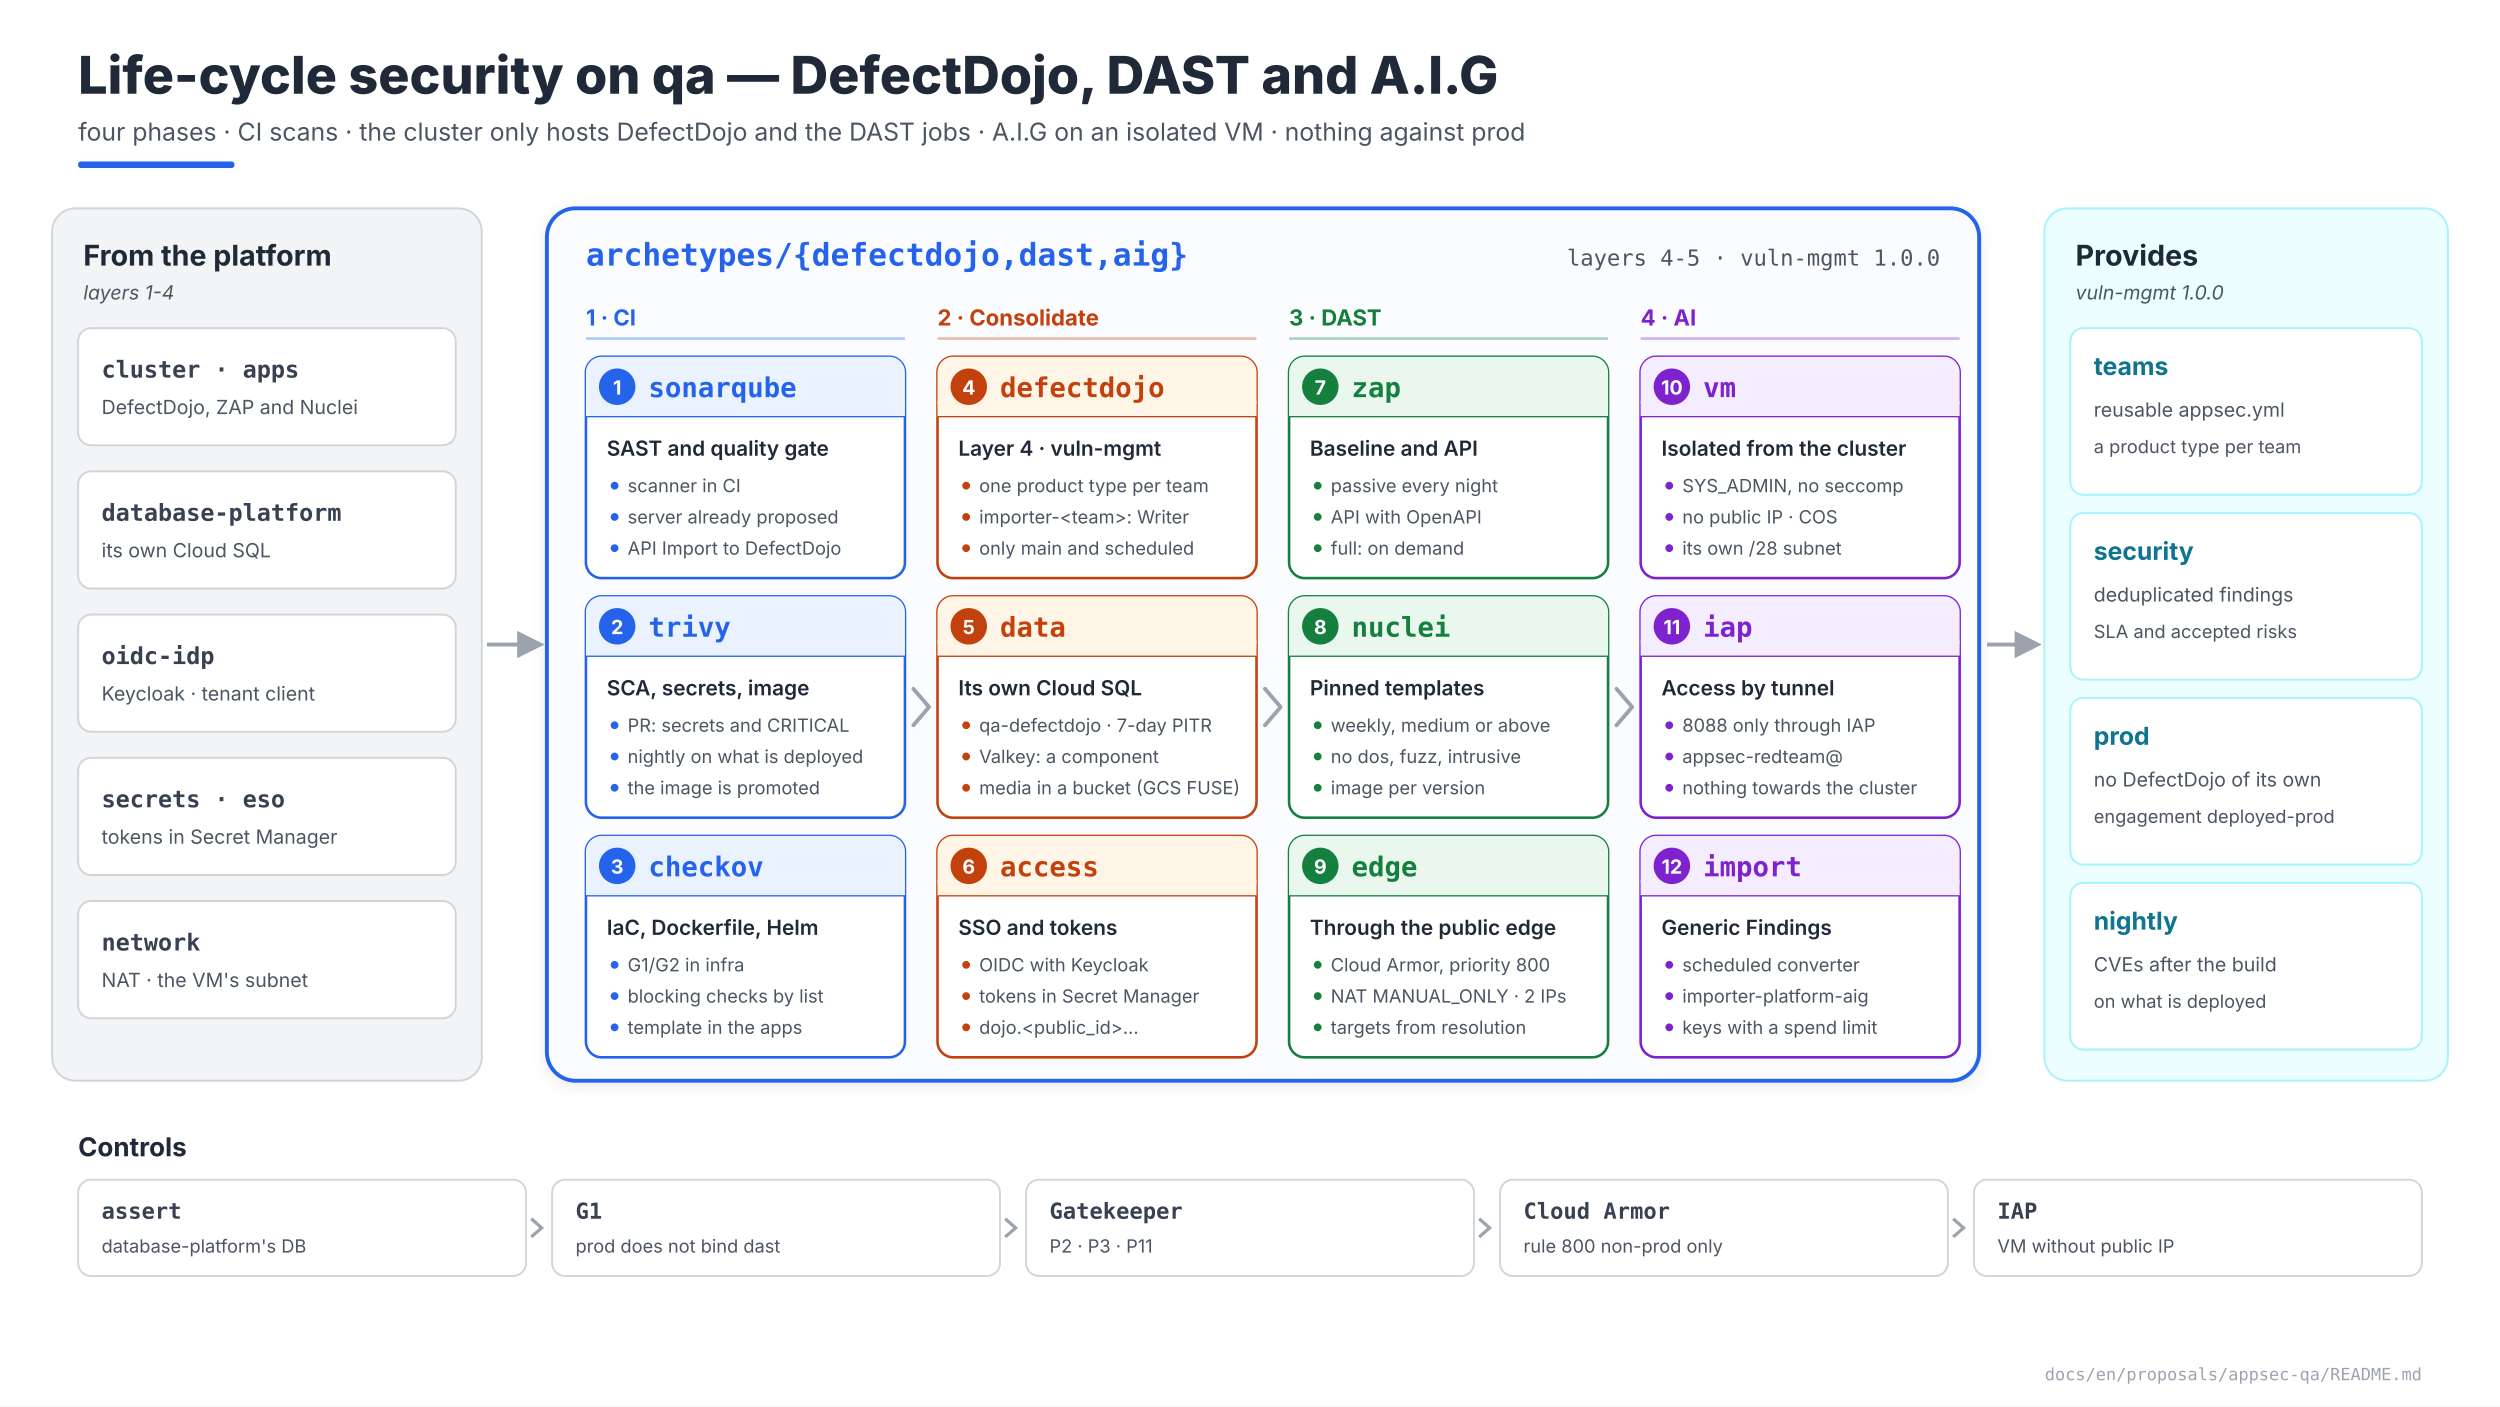
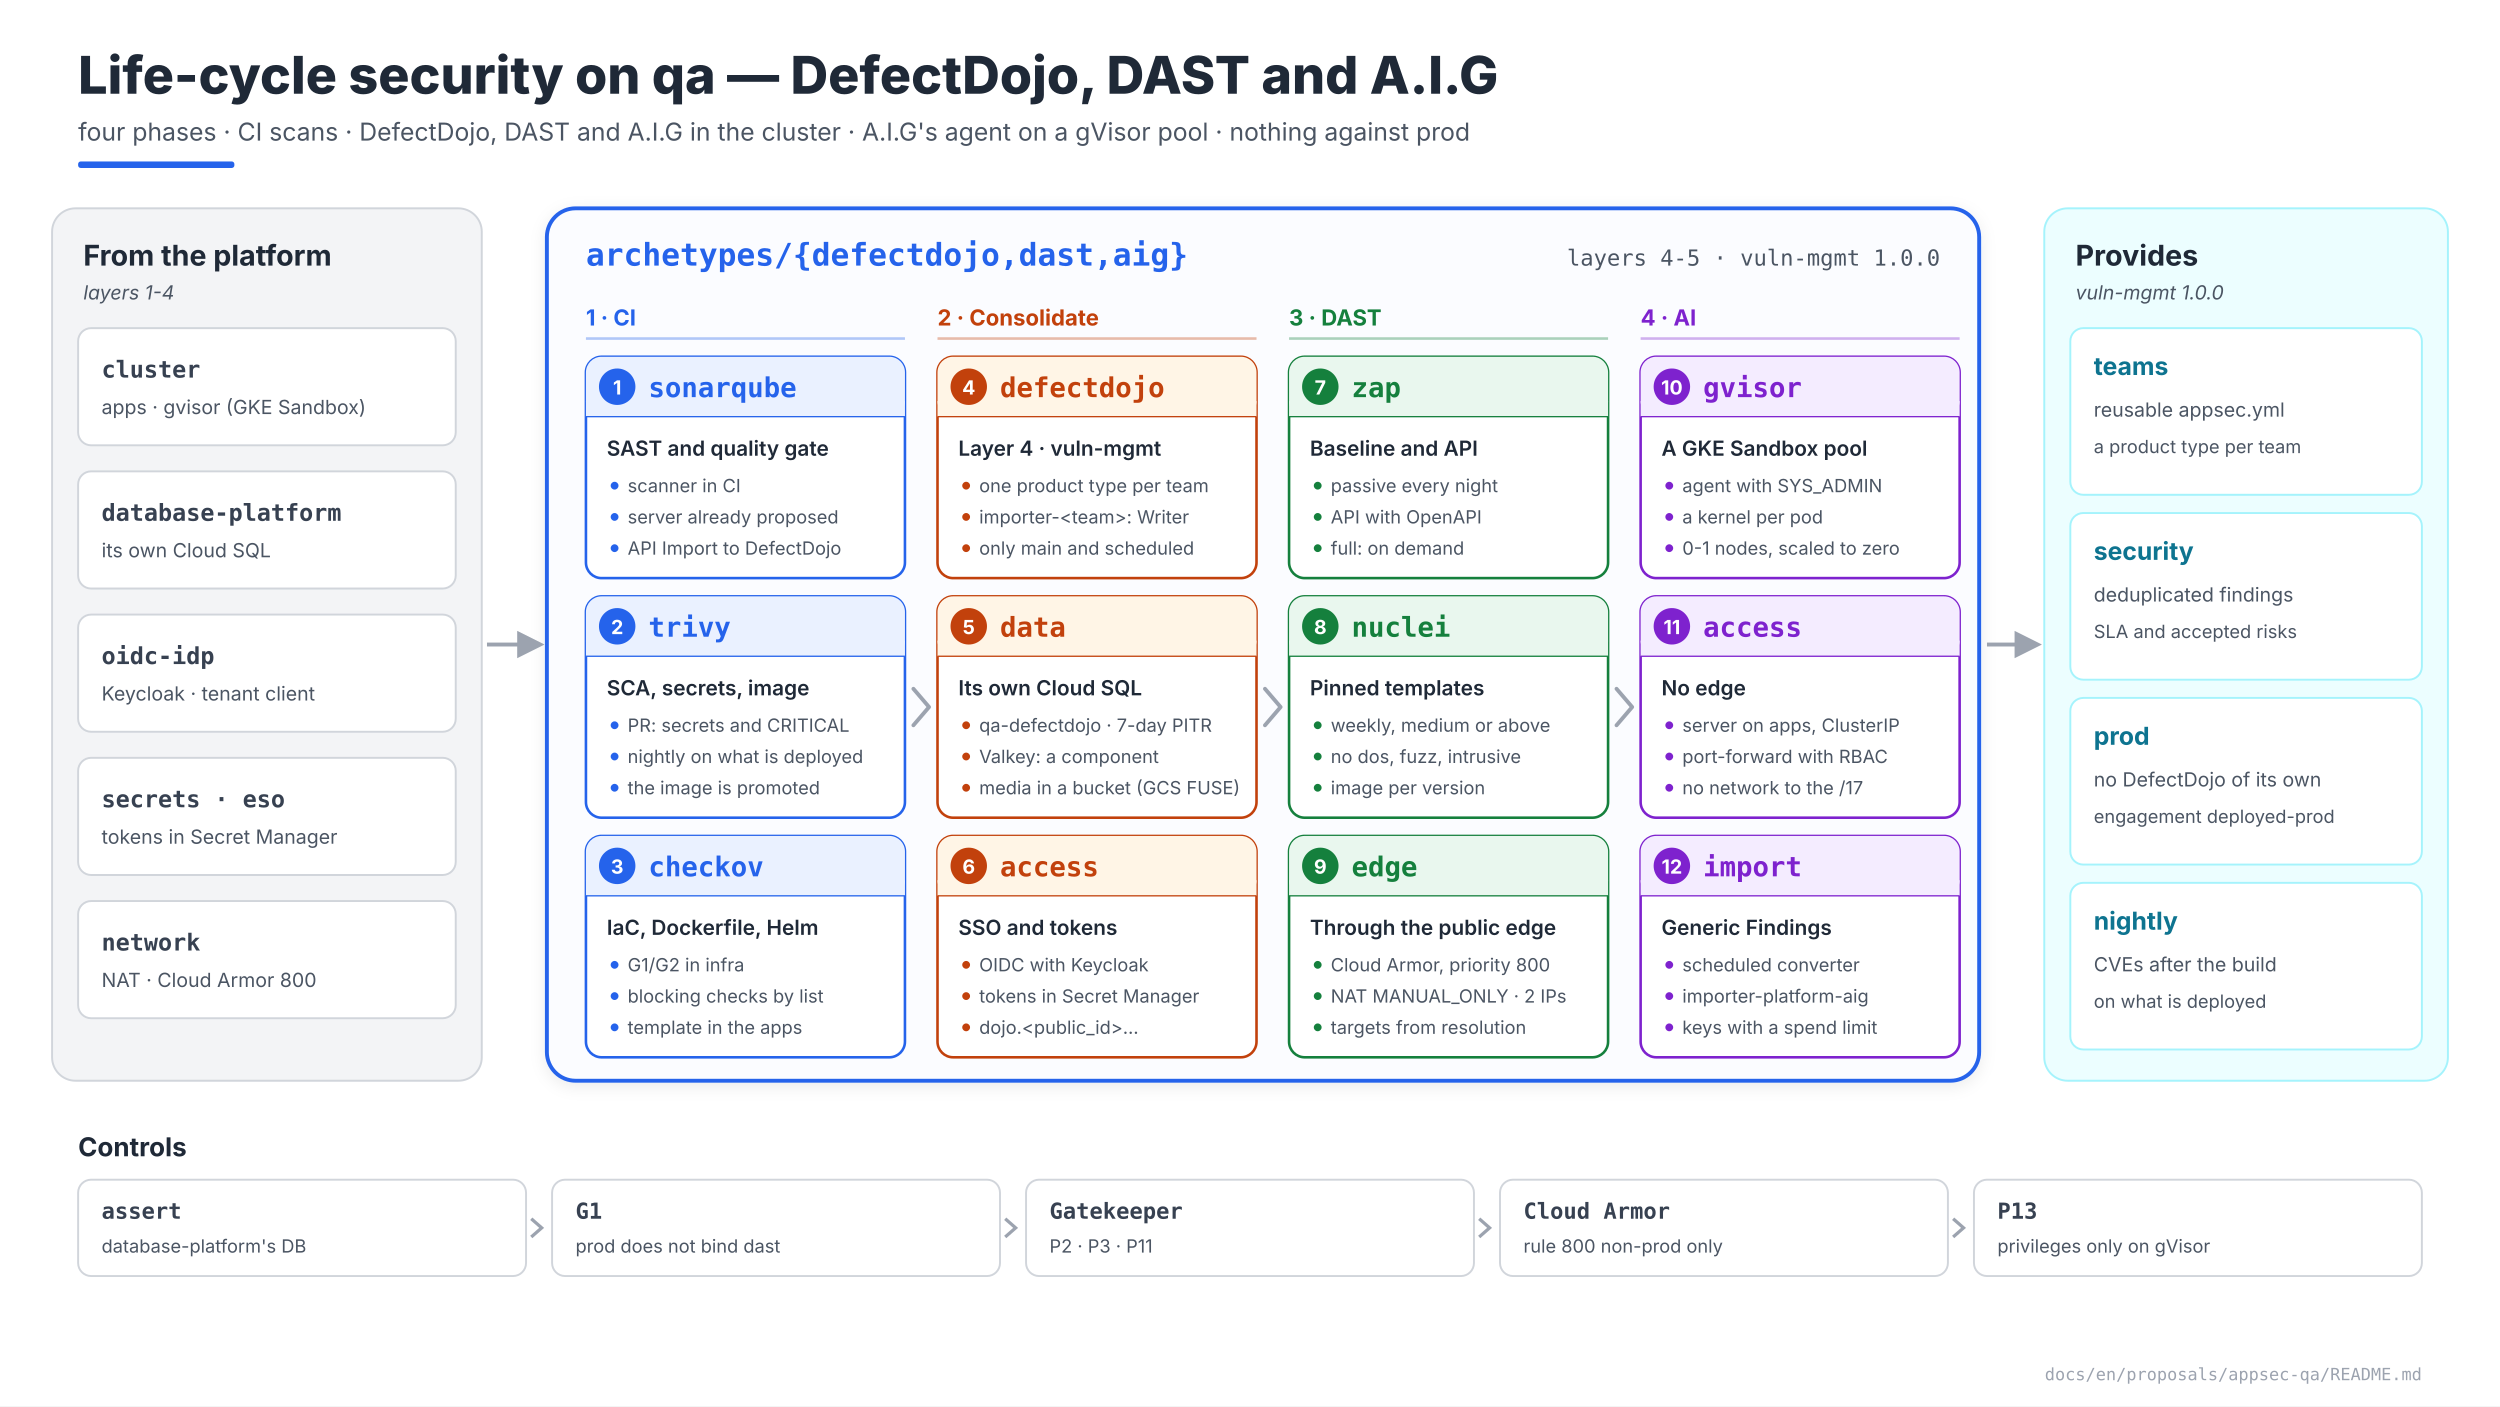
<svg xmlns="http://www.w3.org/2000/svg" viewBox="0 0 1920 1080" width="1920" height="1080" role="img" aria-label="Life-cycle security on qa: blocks">
  <defs>
    <marker id="ah" viewBox="0 0 10 10" refX="8" refY="5" markerWidth="7" markerHeight="7" orient="auto-start-reverse">
      <path d="M0,0 L10,5 L0,10 z" fill="#9ca3af" />
    </marker>
    <filter id="sh" x="-5%" y="-5%" width="110%" height="115%">
      <feDropShadow dx="0" dy="3" stdDeviation="6" flood-color="#111827" flood-opacity="0.08" />
    </filter>
  </defs>
  <rect width="1920" height="1080" fill="#ffffff" />
  <text x="60" y="72" font-family="'Inter','Segoe UI','Helvetica Neue',Arial,sans-serif" font-size="40" font-weight="800" fill="#1f2937" text-anchor="start">Life-cycle security on qa — DefectDojo, DAST and A.I.G</text>
-   <text x="60" y="108" font-family="'Inter','Segoe UI','Helvetica Neue',Arial,sans-serif" font-size="19" font-weight="400" fill="#4b5563" text-anchor="start">four phases · CI scans · the cluster only hosts DefectDojo and the DAST jobs · A.I.G on an isolated VM · nothing against prod</text>
+   <text x="60" y="108" font-family="'Inter','Segoe UI','Helvetica Neue',Arial,sans-serif" font-size="19" font-weight="400" fill="#4b5563" text-anchor="start">four phases · CI scans · DefectDojo, DAST and A.I.G in the cluster · A.I.G's agent on a gVisor pool · nothing against prod</text>
  <rect x="60" y="124" width="120" height="5" rx="2" fill="#2563eb" />
  <rect x="40" y="160" width="330" height="670" rx="18" fill="#f3f4f6" stroke="#d1d5db" stroke-width="1.5" />
  <text x="64" y="204" font-family="'Inter','Segoe UI','Helvetica Neue',Arial,sans-serif" font-size="22" font-weight="700" fill="#1f2937" text-anchor="start">From the platform</text>
  <text x="64" y="230" font-family="'Inter','Segoe UI','Helvetica Neue',Arial,sans-serif" font-size="15" font-weight="400" fill="#4b5563" text-anchor="start" font-style="italic">layers 1-4</text>
  <rect x="60" y="252" width="290" height="90" rx="10" fill="#ffffff" stroke="#d1d5db" stroke-width="1.5" />
-   <text x="78" y="290" font-family="'JetBrains Mono','SFMono-Regular',Consolas,monospace" font-size="18" font-weight="700" fill="#374151" text-anchor="start">cluster · apps</text>
-   <text x="78" y="318" font-family="'Inter','Segoe UI','Helvetica Neue',Arial,sans-serif" font-size="15" font-weight="400" fill="#4b5563" text-anchor="start">DefectDojo, ZAP and Nuclei</text>
+   <text x="78" y="290" font-family="'JetBrains Mono','SFMono-Regular',Consolas,monospace" font-size="18" font-weight="700" fill="#374151" text-anchor="start">cluster</text>
+   <text x="78" y="318" font-family="'Inter','Segoe UI','Helvetica Neue',Arial,sans-serif" font-size="15" font-weight="400" fill="#4b5563" text-anchor="start">apps · gvisor (GKE Sandbox)</text>
  <rect x="60" y="362" width="290" height="90" rx="10" fill="#ffffff" stroke="#d1d5db" stroke-width="1.5" />
  <text x="78" y="400" font-family="'JetBrains Mono','SFMono-Regular',Consolas,monospace" font-size="18" font-weight="700" fill="#374151" text-anchor="start">database-platform</text>
  <text x="78" y="428" font-family="'Inter','Segoe UI','Helvetica Neue',Arial,sans-serif" font-size="15" font-weight="400" fill="#4b5563" text-anchor="start">its own Cloud SQL</text>
  <rect x="60" y="472" width="290" height="90" rx="10" fill="#ffffff" stroke="#d1d5db" stroke-width="1.5" />
  <text x="78" y="510" font-family="'JetBrains Mono','SFMono-Regular',Consolas,monospace" font-size="18" font-weight="700" fill="#374151" text-anchor="start">oidc-idp</text>
  <text x="78" y="538" font-family="'Inter','Segoe UI','Helvetica Neue',Arial,sans-serif" font-size="15" font-weight="400" fill="#4b5563" text-anchor="start">Keycloak · tenant client</text>
  <rect x="60" y="582" width="290" height="90" rx="10" fill="#ffffff" stroke="#d1d5db" stroke-width="1.5" />
  <text x="78" y="620" font-family="'JetBrains Mono','SFMono-Regular',Consolas,monospace" font-size="18" font-weight="700" fill="#374151" text-anchor="start">secrets · eso</text>
  <text x="78" y="648" font-family="'Inter','Segoe UI','Helvetica Neue',Arial,sans-serif" font-size="15" font-weight="400" fill="#4b5563" text-anchor="start">tokens in Secret Manager</text>
  <rect x="60" y="692" width="290" height="90" rx="10" fill="#ffffff" stroke="#d1d5db" stroke-width="1.5" />
  <text x="78" y="730" font-family="'JetBrains Mono','SFMono-Regular',Consolas,monospace" font-size="18" font-weight="700" fill="#374151" text-anchor="start">network</text>
-   <text x="78" y="758" font-family="'Inter','Segoe UI','Helvetica Neue',Arial,sans-serif" font-size="15" font-weight="400" fill="#4b5563" text-anchor="start">NAT · the VM's subnet</text>
+   <text x="78" y="758" font-family="'Inter','Segoe UI','Helvetica Neue',Arial,sans-serif" font-size="15" font-weight="400" fill="#4b5563" text-anchor="start">NAT · Cloud Armor 800</text>
  <g filter="url(#sh)">
    <rect x="420" y="160" width="1100" height="670" rx="22" fill="#fbfcff" stroke="#2563eb" stroke-width="3" />
  </g>
  <text x="450" y="204" font-family="'JetBrains Mono','SFMono-Regular',Consolas,monospace" font-size="24" font-weight="800" fill="#2563eb" text-anchor="start">archetypes/{defectdojo,dast,aig}</text>
  <text x="1490" y="204" font-family="'JetBrains Mono','SFMono-Regular',Consolas,monospace" font-size="17" font-weight="500" fill="#4b5563" text-anchor="end">layers 4-5 · vuln-mgmt 1.0.0</text>
  <text x="450" y="250" font-family="'Inter','Segoe UI','Helvetica Neue',Arial,sans-serif" font-size="17" font-weight="700" fill="#2563eb" text-anchor="start">1 · CI</text>
  <line x1="450" y1="260" x2="695" y2="260" stroke="#2563eb" stroke-width="2" opacity="0.35" />
  <text x="720" y="250" font-family="'Inter','Segoe UI','Helvetica Neue',Arial,sans-serif" font-size="17" font-weight="700" fill="#c2410c" text-anchor="start">2 · Consolidate</text>
  <line x1="720" y1="260" x2="965" y2="260" stroke="#c2410c" stroke-width="2" opacity="0.35" />
  <text x="990" y="250" font-family="'Inter','Segoe UI','Helvetica Neue',Arial,sans-serif" font-size="17" font-weight="700" fill="#15803d" text-anchor="start">3 · DAST</text>
  <line x1="990" y1="260" x2="1235" y2="260" stroke="#15803d" stroke-width="2" opacity="0.35" />
  <text x="1260" y="250" font-family="'Inter','Segoe UI','Helvetica Neue',Arial,sans-serif" font-size="17" font-weight="700" fill="#7e22ce" text-anchor="start">4 · AI</text>
  <line x1="1260" y1="260" x2="1505" y2="260" stroke="#7e22ce" stroke-width="2" opacity="0.35" />
  <rect x="450" y="274" width="245" height="170" rx="12" fill="#ffffff" stroke="#2563eb" stroke-width="2" />
  <rect x="450" y="274" width="245" height="46" rx="12" fill="#eaf1ff" />
  <rect x="450" y="308" width="245" height="12" fill="#eaf1ff" />
  <line x1="450" y1="320" x2="695" y2="320" stroke="#2563eb" stroke-width="1" />
  <circle cx="474" cy="297" r="14" fill="#2563eb" />
  <text x="474" y="303" font-family="'Inter','Segoe UI','Helvetica Neue',Arial,sans-serif" font-size="15" font-weight="700" fill="#ffffff" text-anchor="middle">1</text>
  <text x="498" y="305" font-family="'JetBrains Mono','SFMono-Regular',Consolas,monospace" font-size="21" font-weight="700" fill="#2563eb" text-anchor="start">sonarqube</text>
  <text x="466" y="350" font-family="'Inter','Segoe UI','Helvetica Neue',Arial,sans-serif" font-size="16" font-weight="600" fill="#1f2937" text-anchor="start">SAST and quality gate</text>
  <circle cx="472" cy="373" r="3" fill="#2563eb" />
  <text x="482" y="378" font-family="'Inter','Segoe UI','Helvetica Neue',Arial,sans-serif" font-size="14" font-weight="400" fill="#4b5563" text-anchor="start">scanner in CI</text>
  <circle cx="472" cy="397" r="3" fill="#2563eb" />
  <text x="482" y="402" font-family="'Inter','Segoe UI','Helvetica Neue',Arial,sans-serif" font-size="14" font-weight="400" fill="#4b5563" text-anchor="start">server already proposed</text>
  <circle cx="472" cy="421" r="3" fill="#2563eb" />
  <text x="482" y="426" font-family="'Inter','Segoe UI','Helvetica Neue',Arial,sans-serif" font-size="14" font-weight="400" fill="#4b5563" text-anchor="start">API Import to DefectDojo</text>
  <rect x="450" y="458" width="245" height="170" rx="12" fill="#ffffff" stroke="#2563eb" stroke-width="2" />
  <rect x="450" y="458" width="245" height="46" rx="12" fill="#eaf1ff" />
  <rect x="450" y="492" width="245" height="12" fill="#eaf1ff" />
  <line x1="450" y1="504" x2="695" y2="504" stroke="#2563eb" stroke-width="1" />
  <circle cx="474" cy="481" r="14" fill="#2563eb" />
  <text x="474" y="487" font-family="'Inter','Segoe UI','Helvetica Neue',Arial,sans-serif" font-size="15" font-weight="700" fill="#ffffff" text-anchor="middle">2</text>
  <text x="498" y="489" font-family="'JetBrains Mono','SFMono-Regular',Consolas,monospace" font-size="21" font-weight="700" fill="#2563eb" text-anchor="start">trivy</text>
  <text x="466" y="534" font-family="'Inter','Segoe UI','Helvetica Neue',Arial,sans-serif" font-size="16" font-weight="600" fill="#1f2937" text-anchor="start">SCA, secrets, image</text>
  <circle cx="472" cy="557" r="3" fill="#2563eb" />
  <text x="482" y="562" font-family="'Inter','Segoe UI','Helvetica Neue',Arial,sans-serif" font-size="14" font-weight="400" fill="#4b5563" text-anchor="start">PR: secrets and CRITICAL</text>
  <circle cx="472" cy="581" r="3" fill="#2563eb" />
  <text x="482" y="586" font-family="'Inter','Segoe UI','Helvetica Neue',Arial,sans-serif" font-size="14" font-weight="400" fill="#4b5563" text-anchor="start">nightly on what is deployed</text>
  <circle cx="472" cy="605" r="3" fill="#2563eb" />
  <text x="482" y="610" font-family="'Inter','Segoe UI','Helvetica Neue',Arial,sans-serif" font-size="14" font-weight="400" fill="#4b5563" text-anchor="start">the image is promoted</text>
  <rect x="450" y="642" width="245" height="170" rx="12" fill="#ffffff" stroke="#2563eb" stroke-width="2" />
  <rect x="450" y="642" width="245" height="46" rx="12" fill="#eaf1ff" />
  <rect x="450" y="676" width="245" height="12" fill="#eaf1ff" />
  <line x1="450" y1="688" x2="695" y2="688" stroke="#2563eb" stroke-width="1" />
  <circle cx="474" cy="665" r="14" fill="#2563eb" />
  <text x="474" y="671" font-family="'Inter','Segoe UI','Helvetica Neue',Arial,sans-serif" font-size="15" font-weight="700" fill="#ffffff" text-anchor="middle">3</text>
  <text x="498" y="673" font-family="'JetBrains Mono','SFMono-Regular',Consolas,monospace" font-size="21" font-weight="700" fill="#2563eb" text-anchor="start">checkov</text>
  <text x="466" y="718" font-family="'Inter','Segoe UI','Helvetica Neue',Arial,sans-serif" font-size="16" font-weight="600" fill="#1f2937" text-anchor="start">IaC, Dockerfile, Helm</text>
  <circle cx="472" cy="741" r="3" fill="#2563eb" />
  <text x="482" y="746" font-family="'Inter','Segoe UI','Helvetica Neue',Arial,sans-serif" font-size="14" font-weight="400" fill="#4b5563" text-anchor="start">G1/G2 in infra</text>
  <circle cx="472" cy="765" r="3" fill="#2563eb" />
  <text x="482" y="770" font-family="'Inter','Segoe UI','Helvetica Neue',Arial,sans-serif" font-size="14" font-weight="400" fill="#4b5563" text-anchor="start">blocking checks by list</text>
  <circle cx="472" cy="789" r="3" fill="#2563eb" />
  <text x="482" y="794" font-family="'Inter','Segoe UI','Helvetica Neue',Arial,sans-serif" font-size="14" font-weight="400" fill="#4b5563" text-anchor="start">template in the apps</text>
  <rect x="720" y="274" width="245" height="170" rx="12" fill="#ffffff" stroke="#c2410c" stroke-width="2" />
  <rect x="720" y="274" width="245" height="46" rx="12" fill="#fff5e6" />
  <rect x="720" y="308" width="245" height="12" fill="#fff5e6" />
  <line x1="720" y1="320" x2="965" y2="320" stroke="#c2410c" stroke-width="1" />
  <circle cx="744" cy="297" r="14" fill="#c2410c" />
  <text x="744" y="303" font-family="'Inter','Segoe UI','Helvetica Neue',Arial,sans-serif" font-size="15" font-weight="700" fill="#ffffff" text-anchor="middle">4</text>
  <text x="768" y="305" font-family="'JetBrains Mono','SFMono-Regular',Consolas,monospace" font-size="21" font-weight="700" fill="#c2410c" text-anchor="start">defectdojo</text>
  <text x="736" y="350" font-family="'Inter','Segoe UI','Helvetica Neue',Arial,sans-serif" font-size="16" font-weight="600" fill="#1f2937" text-anchor="start">Layer 4 · vuln-mgmt</text>
  <circle cx="742" cy="373" r="3" fill="#c2410c" />
  <text x="752" y="378" font-family="'Inter','Segoe UI','Helvetica Neue',Arial,sans-serif" font-size="14" font-weight="400" fill="#4b5563" text-anchor="start">one product type per team</text>
  <circle cx="742" cy="397" r="3" fill="#c2410c" />
  <text x="752" y="402" font-family="'Inter','Segoe UI','Helvetica Neue',Arial,sans-serif" font-size="14" font-weight="400" fill="#4b5563" text-anchor="start">importer-&lt;team&gt;: Writer</text>
  <circle cx="742" cy="421" r="3" fill="#c2410c" />
  <text x="752" y="426" font-family="'Inter','Segoe UI','Helvetica Neue',Arial,sans-serif" font-size="14" font-weight="400" fill="#4b5563" text-anchor="start">only main and scheduled</text>
  <rect x="720" y="458" width="245" height="170" rx="12" fill="#ffffff" stroke="#c2410c" stroke-width="2" />
  <rect x="720" y="458" width="245" height="46" rx="12" fill="#fff5e6" />
  <rect x="720" y="492" width="245" height="12" fill="#fff5e6" />
  <line x1="720" y1="504" x2="965" y2="504" stroke="#c2410c" stroke-width="1" />
  <circle cx="744" cy="481" r="14" fill="#c2410c" />
  <text x="744" y="487" font-family="'Inter','Segoe UI','Helvetica Neue',Arial,sans-serif" font-size="15" font-weight="700" fill="#ffffff" text-anchor="middle">5</text>
  <text x="768" y="489" font-family="'JetBrains Mono','SFMono-Regular',Consolas,monospace" font-size="21" font-weight="700" fill="#c2410c" text-anchor="start">data</text>
  <text x="736" y="534" font-family="'Inter','Segoe UI','Helvetica Neue',Arial,sans-serif" font-size="16" font-weight="600" fill="#1f2937" text-anchor="start">Its own Cloud SQL</text>
  <circle cx="742" cy="557" r="3" fill="#c2410c" />
  <text x="752" y="562" font-family="'Inter','Segoe UI','Helvetica Neue',Arial,sans-serif" font-size="14" font-weight="400" fill="#4b5563" text-anchor="start">qa-defectdojo · 7-day PITR</text>
  <circle cx="742" cy="581" r="3" fill="#c2410c" />
  <text x="752" y="586" font-family="'Inter','Segoe UI','Helvetica Neue',Arial,sans-serif" font-size="14" font-weight="400" fill="#4b5563" text-anchor="start">Valkey: a component</text>
  <circle cx="742" cy="605" r="3" fill="#c2410c" />
  <text x="752" y="610" font-family="'Inter','Segoe UI','Helvetica Neue',Arial,sans-serif" font-size="14" font-weight="400" fill="#4b5563" text-anchor="start">media in a bucket (GCS FUSE)</text>
  <rect x="720" y="642" width="245" height="170" rx="12" fill="#ffffff" stroke="#c2410c" stroke-width="2" />
  <rect x="720" y="642" width="245" height="46" rx="12" fill="#fff5e6" />
  <rect x="720" y="676" width="245" height="12" fill="#fff5e6" />
  <line x1="720" y1="688" x2="965" y2="688" stroke="#c2410c" stroke-width="1" />
  <circle cx="744" cy="665" r="14" fill="#c2410c" />
  <text x="744" y="671" font-family="'Inter','Segoe UI','Helvetica Neue',Arial,sans-serif" font-size="15" font-weight="700" fill="#ffffff" text-anchor="middle">6</text>
  <text x="768" y="673" font-family="'JetBrains Mono','SFMono-Regular',Consolas,monospace" font-size="21" font-weight="700" fill="#c2410c" text-anchor="start">access</text>
  <text x="736" y="718" font-family="'Inter','Segoe UI','Helvetica Neue',Arial,sans-serif" font-size="16" font-weight="600" fill="#1f2937" text-anchor="start">SSO and tokens</text>
  <circle cx="742" cy="741" r="3" fill="#c2410c" />
  <text x="752" y="746" font-family="'Inter','Segoe UI','Helvetica Neue',Arial,sans-serif" font-size="14" font-weight="400" fill="#4b5563" text-anchor="start">OIDC with Keycloak</text>
  <circle cx="742" cy="765" r="3" fill="#c2410c" />
  <text x="752" y="770" font-family="'Inter','Segoe UI','Helvetica Neue',Arial,sans-serif" font-size="14" font-weight="400" fill="#4b5563" text-anchor="start">tokens in Secret Manager</text>
  <circle cx="742" cy="789" r="3" fill="#c2410c" />
  <text x="752" y="794" font-family="'Inter','Segoe UI','Helvetica Neue',Arial,sans-serif" font-size="14" font-weight="400" fill="#4b5563" text-anchor="start">dojo.&lt;public_id&gt;…</text>
  <rect x="990" y="274" width="245" height="170" rx="12" fill="#ffffff" stroke="#15803d" stroke-width="2" />
  <rect x="990" y="274" width="245" height="46" rx="12" fill="#e9f7ee" />
  <rect x="990" y="308" width="245" height="12" fill="#e9f7ee" />
  <line x1="990" y1="320" x2="1235" y2="320" stroke="#15803d" stroke-width="1" />
  <circle cx="1014" cy="297" r="14" fill="#15803d" />
  <text x="1014" y="303" font-family="'Inter','Segoe UI','Helvetica Neue',Arial,sans-serif" font-size="15" font-weight="700" fill="#ffffff" text-anchor="middle">7</text>
  <text x="1038" y="305" font-family="'JetBrains Mono','SFMono-Regular',Consolas,monospace" font-size="21" font-weight="700" fill="#15803d" text-anchor="start">zap</text>
  <text x="1006" y="350" font-family="'Inter','Segoe UI','Helvetica Neue',Arial,sans-serif" font-size="16" font-weight="600" fill="#1f2937" text-anchor="start">Baseline and API</text>
  <circle cx="1012" cy="373" r="3" fill="#15803d" />
  <text x="1022" y="378" font-family="'Inter','Segoe UI','Helvetica Neue',Arial,sans-serif" font-size="14" font-weight="400" fill="#4b5563" text-anchor="start">passive every night</text>
  <circle cx="1012" cy="397" r="3" fill="#15803d" />
  <text x="1022" y="402" font-family="'Inter','Segoe UI','Helvetica Neue',Arial,sans-serif" font-size="14" font-weight="400" fill="#4b5563" text-anchor="start">API with OpenAPI</text>
  <circle cx="1012" cy="421" r="3" fill="#15803d" />
  <text x="1022" y="426" font-family="'Inter','Segoe UI','Helvetica Neue',Arial,sans-serif" font-size="14" font-weight="400" fill="#4b5563" text-anchor="start">full: on demand</text>
  <rect x="990" y="458" width="245" height="170" rx="12" fill="#ffffff" stroke="#15803d" stroke-width="2" />
  <rect x="990" y="458" width="245" height="46" rx="12" fill="#e9f7ee" />
  <rect x="990" y="492" width="245" height="12" fill="#e9f7ee" />
  <line x1="990" y1="504" x2="1235" y2="504" stroke="#15803d" stroke-width="1" />
  <circle cx="1014" cy="481" r="14" fill="#15803d" />
  <text x="1014" y="487" font-family="'Inter','Segoe UI','Helvetica Neue',Arial,sans-serif" font-size="15" font-weight="700" fill="#ffffff" text-anchor="middle">8</text>
  <text x="1038" y="489" font-family="'JetBrains Mono','SFMono-Regular',Consolas,monospace" font-size="21" font-weight="700" fill="#15803d" text-anchor="start">nuclei</text>
  <text x="1006" y="534" font-family="'Inter','Segoe UI','Helvetica Neue',Arial,sans-serif" font-size="16" font-weight="600" fill="#1f2937" text-anchor="start">Pinned templates</text>
  <circle cx="1012" cy="557" r="3" fill="#15803d" />
  <text x="1022" y="562" font-family="'Inter','Segoe UI','Helvetica Neue',Arial,sans-serif" font-size="14" font-weight="400" fill="#4b5563" text-anchor="start">weekly, medium or above</text>
  <circle cx="1012" cy="581" r="3" fill="#15803d" />
  <text x="1022" y="586" font-family="'Inter','Segoe UI','Helvetica Neue',Arial,sans-serif" font-size="14" font-weight="400" fill="#4b5563" text-anchor="start">no dos, fuzz, intrusive</text>
  <circle cx="1012" cy="605" r="3" fill="#15803d" />
  <text x="1022" y="610" font-family="'Inter','Segoe UI','Helvetica Neue',Arial,sans-serif" font-size="14" font-weight="400" fill="#4b5563" text-anchor="start">image per version</text>
  <rect x="990" y="642" width="245" height="170" rx="12" fill="#ffffff" stroke="#15803d" stroke-width="2" />
  <rect x="990" y="642" width="245" height="46" rx="12" fill="#e9f7ee" />
  <rect x="990" y="676" width="245" height="12" fill="#e9f7ee" />
  <line x1="990" y1="688" x2="1235" y2="688" stroke="#15803d" stroke-width="1" />
  <circle cx="1014" cy="665" r="14" fill="#15803d" />
  <text x="1014" y="671" font-family="'Inter','Segoe UI','Helvetica Neue',Arial,sans-serif" font-size="15" font-weight="700" fill="#ffffff" text-anchor="middle">9</text>
  <text x="1038" y="673" font-family="'JetBrains Mono','SFMono-Regular',Consolas,monospace" font-size="21" font-weight="700" fill="#15803d" text-anchor="start">edge</text>
  <text x="1006" y="718" font-family="'Inter','Segoe UI','Helvetica Neue',Arial,sans-serif" font-size="16" font-weight="600" fill="#1f2937" text-anchor="start">Through the public edge</text>
  <circle cx="1012" cy="741" r="3" fill="#15803d" />
  <text x="1022" y="746" font-family="'Inter','Segoe UI','Helvetica Neue',Arial,sans-serif" font-size="14" font-weight="400" fill="#4b5563" text-anchor="start">Cloud Armor, priority 800</text>
  <circle cx="1012" cy="765" r="3" fill="#15803d" />
  <text x="1022" y="770" font-family="'Inter','Segoe UI','Helvetica Neue',Arial,sans-serif" font-size="14" font-weight="400" fill="#4b5563" text-anchor="start">NAT MANUAL_ONLY · 2 IPs</text>
  <circle cx="1012" cy="789" r="3" fill="#15803d" />
  <text x="1022" y="794" font-family="'Inter','Segoe UI','Helvetica Neue',Arial,sans-serif" font-size="14" font-weight="400" fill="#4b5563" text-anchor="start">targets from resolution</text>
  <rect x="1260" y="274" width="245" height="170" rx="12" fill="#ffffff" stroke="#7e22ce" stroke-width="2" />
  <rect x="1260" y="274" width="245" height="46" rx="12" fill="#f4ecff" />
  <rect x="1260" y="308" width="245" height="12" fill="#f4ecff" />
  <line x1="1260" y1="320" x2="1505" y2="320" stroke="#7e22ce" stroke-width="1" />
  <circle cx="1284" cy="297" r="14" fill="#7e22ce" />
  <text x="1284" y="303" font-family="'Inter','Segoe UI','Helvetica Neue',Arial,sans-serif" font-size="15" font-weight="700" fill="#ffffff" text-anchor="middle">10</text>
-   <text x="1308" y="305" font-family="'JetBrains Mono','SFMono-Regular',Consolas,monospace" font-size="21" font-weight="700" fill="#7e22ce" text-anchor="start">vm</text>
-   <text x="1276" y="350" font-family="'Inter','Segoe UI','Helvetica Neue',Arial,sans-serif" font-size="16" font-weight="600" fill="#1f2937" text-anchor="start">Isolated from the cluster</text>
+   <text x="1308" y="305" font-family="'JetBrains Mono','SFMono-Regular',Consolas,monospace" font-size="21" font-weight="700" fill="#7e22ce" text-anchor="start">gvisor</text>
+   <text x="1276" y="350" font-family="'Inter','Segoe UI','Helvetica Neue',Arial,sans-serif" font-size="16" font-weight="600" fill="#1f2937" text-anchor="start">A GKE Sandbox pool</text>
  <circle cx="1282" cy="373" r="3" fill="#7e22ce" />
-   <text x="1292" y="378" font-family="'Inter','Segoe UI','Helvetica Neue',Arial,sans-serif" font-size="14" font-weight="400" fill="#4b5563" text-anchor="start">SYS_ADMIN, no seccomp</text>
+   <text x="1292" y="378" font-family="'Inter','Segoe UI','Helvetica Neue',Arial,sans-serif" font-size="14" font-weight="400" fill="#4b5563" text-anchor="start">agent with SYS_ADMIN</text>
  <circle cx="1282" cy="397" r="3" fill="#7e22ce" />
-   <text x="1292" y="402" font-family="'Inter','Segoe UI','Helvetica Neue',Arial,sans-serif" font-size="14" font-weight="400" fill="#4b5563" text-anchor="start">no public IP · COS</text>
+   <text x="1292" y="402" font-family="'Inter','Segoe UI','Helvetica Neue',Arial,sans-serif" font-size="14" font-weight="400" fill="#4b5563" text-anchor="start">a kernel per pod</text>
  <circle cx="1282" cy="421" r="3" fill="#7e22ce" />
-   <text x="1292" y="426" font-family="'Inter','Segoe UI','Helvetica Neue',Arial,sans-serif" font-size="14" font-weight="400" fill="#4b5563" text-anchor="start">its own /28 subnet</text>
+   <text x="1292" y="426" font-family="'Inter','Segoe UI','Helvetica Neue',Arial,sans-serif" font-size="14" font-weight="400" fill="#4b5563" text-anchor="start">0-1 nodes, scaled to zero</text>
  <rect x="1260" y="458" width="245" height="170" rx="12" fill="#ffffff" stroke="#7e22ce" stroke-width="2" />
  <rect x="1260" y="458" width="245" height="46" rx="12" fill="#f4ecff" />
  <rect x="1260" y="492" width="245" height="12" fill="#f4ecff" />
  <line x1="1260" y1="504" x2="1505" y2="504" stroke="#7e22ce" stroke-width="1" />
  <circle cx="1284" cy="481" r="14" fill="#7e22ce" />
  <text x="1284" y="487" font-family="'Inter','Segoe UI','Helvetica Neue',Arial,sans-serif" font-size="15" font-weight="700" fill="#ffffff" text-anchor="middle">11</text>
-   <text x="1308" y="489" font-family="'JetBrains Mono','SFMono-Regular',Consolas,monospace" font-size="21" font-weight="700" fill="#7e22ce" text-anchor="start">iap</text>
-   <text x="1276" y="534" font-family="'Inter','Segoe UI','Helvetica Neue',Arial,sans-serif" font-size="16" font-weight="600" fill="#1f2937" text-anchor="start">Access by tunnel</text>
+   <text x="1308" y="489" font-family="'JetBrains Mono','SFMono-Regular',Consolas,monospace" font-size="21" font-weight="700" fill="#7e22ce" text-anchor="start">access</text>
+   <text x="1276" y="534" font-family="'Inter','Segoe UI','Helvetica Neue',Arial,sans-serif" font-size="16" font-weight="600" fill="#1f2937" text-anchor="start">No edge</text>
  <circle cx="1282" cy="557" r="3" fill="#7e22ce" />
-   <text x="1292" y="562" font-family="'Inter','Segoe UI','Helvetica Neue',Arial,sans-serif" font-size="14" font-weight="400" fill="#4b5563" text-anchor="start">8088 only through IAP</text>
+   <text x="1292" y="562" font-family="'Inter','Segoe UI','Helvetica Neue',Arial,sans-serif" font-size="14" font-weight="400" fill="#4b5563" text-anchor="start">server on apps, ClusterIP</text>
  <circle cx="1282" cy="581" r="3" fill="#7e22ce" />
-   <text x="1292" y="586" font-family="'Inter','Segoe UI','Helvetica Neue',Arial,sans-serif" font-size="14" font-weight="400" fill="#4b5563" text-anchor="start">appsec-redteam@</text>
+   <text x="1292" y="586" font-family="'Inter','Segoe UI','Helvetica Neue',Arial,sans-serif" font-size="14" font-weight="400" fill="#4b5563" text-anchor="start">port-forward with RBAC</text>
  <circle cx="1282" cy="605" r="3" fill="#7e22ce" />
-   <text x="1292" y="610" font-family="'Inter','Segoe UI','Helvetica Neue',Arial,sans-serif" font-size="14" font-weight="400" fill="#4b5563" text-anchor="start">nothing towards the cluster</text>
+   <text x="1292" y="610" font-family="'Inter','Segoe UI','Helvetica Neue',Arial,sans-serif" font-size="14" font-weight="400" fill="#4b5563" text-anchor="start">no network to the /17</text>
  <rect x="1260" y="642" width="245" height="170" rx="12" fill="#ffffff" stroke="#7e22ce" stroke-width="2" />
  <rect x="1260" y="642" width="245" height="46" rx="12" fill="#f4ecff" />
  <rect x="1260" y="676" width="245" height="12" fill="#f4ecff" />
  <line x1="1260" y1="688" x2="1505" y2="688" stroke="#7e22ce" stroke-width="1" />
  <circle cx="1284" cy="665" r="14" fill="#7e22ce" />
  <text x="1284" y="671" font-family="'Inter','Segoe UI','Helvetica Neue',Arial,sans-serif" font-size="15" font-weight="700" fill="#ffffff" text-anchor="middle">12</text>
  <text x="1308" y="673" font-family="'JetBrains Mono','SFMono-Regular',Consolas,monospace" font-size="21" font-weight="700" fill="#7e22ce" text-anchor="start">import</text>
  <text x="1276" y="718" font-family="'Inter','Segoe UI','Helvetica Neue',Arial,sans-serif" font-size="16" font-weight="600" fill="#1f2937" text-anchor="start">Generic Findings</text>
  <circle cx="1282" cy="741" r="3" fill="#7e22ce" />
  <text x="1292" y="746" font-family="'Inter','Segoe UI','Helvetica Neue',Arial,sans-serif" font-size="14" font-weight="400" fill="#4b5563" text-anchor="start">scheduled converter</text>
  <circle cx="1282" cy="765" r="3" fill="#7e22ce" />
  <text x="1292" y="770" font-family="'Inter','Segoe UI','Helvetica Neue',Arial,sans-serif" font-size="14" font-weight="400" fill="#4b5563" text-anchor="start">importer-platform-aig</text>
  <circle cx="1282" cy="789" r="3" fill="#7e22ce" />
  <text x="1292" y="794" font-family="'Inter','Segoe UI','Helvetica Neue',Arial,sans-serif" font-size="14" font-weight="400" fill="#4b5563" text-anchor="start">keys with a spend limit</text>
  <path d="M701.5,529.0 L713.5,543.0 L701.5,557.0" fill="none" stroke="#9ca3af" stroke-width="3" stroke-linecap="round" stroke-linejoin="round" />
  <path d="M971.5,529.0 L983.5,543.0 L971.5,557.0" fill="none" stroke="#9ca3af" stroke-width="3" stroke-linecap="round" stroke-linejoin="round" />
  <path d="M1241.5,529.0 L1253.5,543.0 L1241.5,557.0" fill="none" stroke="#9ca3af" stroke-width="3" stroke-linecap="round" stroke-linejoin="round" />
  <line x1="374" y1="495.0" x2="414" y2="495.0" stroke="#9ca3af" stroke-width="3" marker-end="url(#ah)" />
  <rect x="1570" y="160" width="310" height="670" rx="18" fill="#ecfeff" stroke="#a5f3fc" stroke-width="1.5" />
  <text x="1594" y="204" font-family="'Inter','Segoe UI','Helvetica Neue',Arial,sans-serif" font-size="22" font-weight="700" fill="#1f2937" text-anchor="start">Provides</text>
  <text x="1594" y="230" font-family="'Inter','Segoe UI','Helvetica Neue',Arial,sans-serif" font-size="15" font-weight="400" fill="#4b5563" text-anchor="start" font-style="italic">vuln-mgmt 1.0.0</text>
  <rect x="1590" y="252" width="270" height="128" rx="10" fill="#ffffff" stroke="#a5f3fc" stroke-width="1.5" />
  <text x="1608" y="288" font-family="'Inter','Segoe UI','Helvetica Neue',Arial,sans-serif" font-size="19" font-weight="700" fill="#0e7490" text-anchor="start">teams</text>
  <text x="1608" y="320" font-family="'Inter','Segoe UI','Helvetica Neue',Arial,sans-serif" font-size="15" font-weight="400" fill="#4b5563" text-anchor="start">reusable appsec.yml</text>
  <text x="1608" y="348" font-family="'Inter','Segoe UI','Helvetica Neue',Arial,sans-serif" font-size="14" font-weight="400" fill="#4b5563" text-anchor="start">a product type per team</text>
  <rect x="1590" y="394" width="270" height="128" rx="10" fill="#ffffff" stroke="#a5f3fc" stroke-width="1.5" />
  <text x="1608" y="430" font-family="'Inter','Segoe UI','Helvetica Neue',Arial,sans-serif" font-size="19" font-weight="700" fill="#0e7490" text-anchor="start">security</text>
  <text x="1608" y="462" font-family="'Inter','Segoe UI','Helvetica Neue',Arial,sans-serif" font-size="15" font-weight="400" fill="#4b5563" text-anchor="start">deduplicated findings</text>
  <text x="1608" y="490" font-family="'Inter','Segoe UI','Helvetica Neue',Arial,sans-serif" font-size="14" font-weight="400" fill="#4b5563" text-anchor="start">SLA and accepted risks</text>
  <rect x="1590" y="536" width="270" height="128" rx="10" fill="#ffffff" stroke="#a5f3fc" stroke-width="1.5" />
  <text x="1608" y="572" font-family="'Inter','Segoe UI','Helvetica Neue',Arial,sans-serif" font-size="19" font-weight="700" fill="#0e7490" text-anchor="start">prod</text>
  <text x="1608" y="604" font-family="'Inter','Segoe UI','Helvetica Neue',Arial,sans-serif" font-size="15" font-weight="400" fill="#4b5563" text-anchor="start">no DefectDojo of its own</text>
  <text x="1608" y="632" font-family="'Inter','Segoe UI','Helvetica Neue',Arial,sans-serif" font-size="14" font-weight="400" fill="#4b5563" text-anchor="start">engagement deployed-prod</text>
  <rect x="1590" y="678" width="270" height="128" rx="10" fill="#ffffff" stroke="#a5f3fc" stroke-width="1.5" />
  <text x="1608" y="714" font-family="'Inter','Segoe UI','Helvetica Neue',Arial,sans-serif" font-size="19" font-weight="700" fill="#0e7490" text-anchor="start">nightly</text>
  <text x="1608" y="746" font-family="'Inter','Segoe UI','Helvetica Neue',Arial,sans-serif" font-size="15" font-weight="400" fill="#4b5563" text-anchor="start">CVEs after the build</text>
  <text x="1608" y="774" font-family="'Inter','Segoe UI','Helvetica Neue',Arial,sans-serif" font-size="14" font-weight="400" fill="#4b5563" text-anchor="start">on what is deployed</text>
  <line x1="1526" y1="495.0" x2="1564" y2="495.0" stroke="#9ca3af" stroke-width="3" marker-end="url(#ah)" />
  <text x="60" y="888" font-family="'Inter','Segoe UI','Helvetica Neue',Arial,sans-serif" font-size="20" font-weight="700" fill="#1f2937" text-anchor="start">Controls</text>
  <rect x="60" y="906" width="344" height="74" rx="10" fill="#ffffff" stroke="#d1d5db" stroke-width="1.5" />
  <text x="78" y="936" font-family="'JetBrains Mono','SFMono-Regular',Consolas,monospace" font-size="17" font-weight="700" fill="#374151" text-anchor="start">assert</text>
  <text x="78" y="962" font-family="'Inter','Segoe UI','Helvetica Neue',Arial,sans-serif" font-size="14" font-weight="400" fill="#4b5563" text-anchor="start">database-platform's DB</text>
  <path d="M408,936 l8,7 l-8,7" fill="none" stroke="#9ca3af" stroke-width="2.5" />
  <rect x="424" y="906" width="344" height="74" rx="10" fill="#ffffff" stroke="#d1d5db" stroke-width="1.5" />
  <text x="442" y="936" font-family="'JetBrains Mono','SFMono-Regular',Consolas,monospace" font-size="17" font-weight="700" fill="#374151" text-anchor="start">G1</text>
  <text x="442" y="962" font-family="'Inter','Segoe UI','Helvetica Neue',Arial,sans-serif" font-size="14" font-weight="400" fill="#4b5563" text-anchor="start">prod does not bind dast</text>
  <path d="M772,936 l8,7 l-8,7" fill="none" stroke="#9ca3af" stroke-width="2.5" />
  <rect x="788" y="906" width="344" height="74" rx="10" fill="#ffffff" stroke="#d1d5db" stroke-width="1.5" />
  <text x="806" y="936" font-family="'JetBrains Mono','SFMono-Regular',Consolas,monospace" font-size="17" font-weight="700" fill="#374151" text-anchor="start">Gatekeeper</text>
  <text x="806" y="962" font-family="'Inter','Segoe UI','Helvetica Neue',Arial,sans-serif" font-size="14" font-weight="400" fill="#4b5563" text-anchor="start">P2 · P3 · P11</text>
  <path d="M1136,936 l8,7 l-8,7" fill="none" stroke="#9ca3af" stroke-width="2.5" />
  <rect x="1152" y="906" width="344" height="74" rx="10" fill="#ffffff" stroke="#d1d5db" stroke-width="1.5" />
  <text x="1170" y="936" font-family="'JetBrains Mono','SFMono-Regular',Consolas,monospace" font-size="17" font-weight="700" fill="#374151" text-anchor="start">Cloud Armor</text>
  <text x="1170" y="962" font-family="'Inter','Segoe UI','Helvetica Neue',Arial,sans-serif" font-size="14" font-weight="400" fill="#4b5563" text-anchor="start">rule 800 non-prod only</text>
  <path d="M1500,936 l8,7 l-8,7" fill="none" stroke="#9ca3af" stroke-width="2.5" />
  <rect x="1516" y="906" width="344" height="74" rx="10" fill="#ffffff" stroke="#d1d5db" stroke-width="1.5" />
-   <text x="1534" y="936" font-family="'JetBrains Mono','SFMono-Regular',Consolas,monospace" font-size="17" font-weight="700" fill="#374151" text-anchor="start">IAP</text>
-   <text x="1534" y="962" font-family="'Inter','Segoe UI','Helvetica Neue',Arial,sans-serif" font-size="14" font-weight="400" fill="#4b5563" text-anchor="start">VM without public IP</text>
+   <text x="1534" y="936" font-family="'JetBrains Mono','SFMono-Regular',Consolas,monospace" font-size="17" font-weight="700" fill="#374151" text-anchor="start">P13</text>
+   <text x="1534" y="962" font-family="'Inter','Segoe UI','Helvetica Neue',Arial,sans-serif" font-size="14" font-weight="400" fill="#4b5563" text-anchor="start">privileges only on gVisor</text>
  <text x="1860" y="1060" font-family="'JetBrains Mono','SFMono-Regular',Consolas,monospace" font-size="13" font-weight="400" fill="#9ca3af" text-anchor="end">docs/en/proposals/appsec-qa/README.md</text>
</svg>
